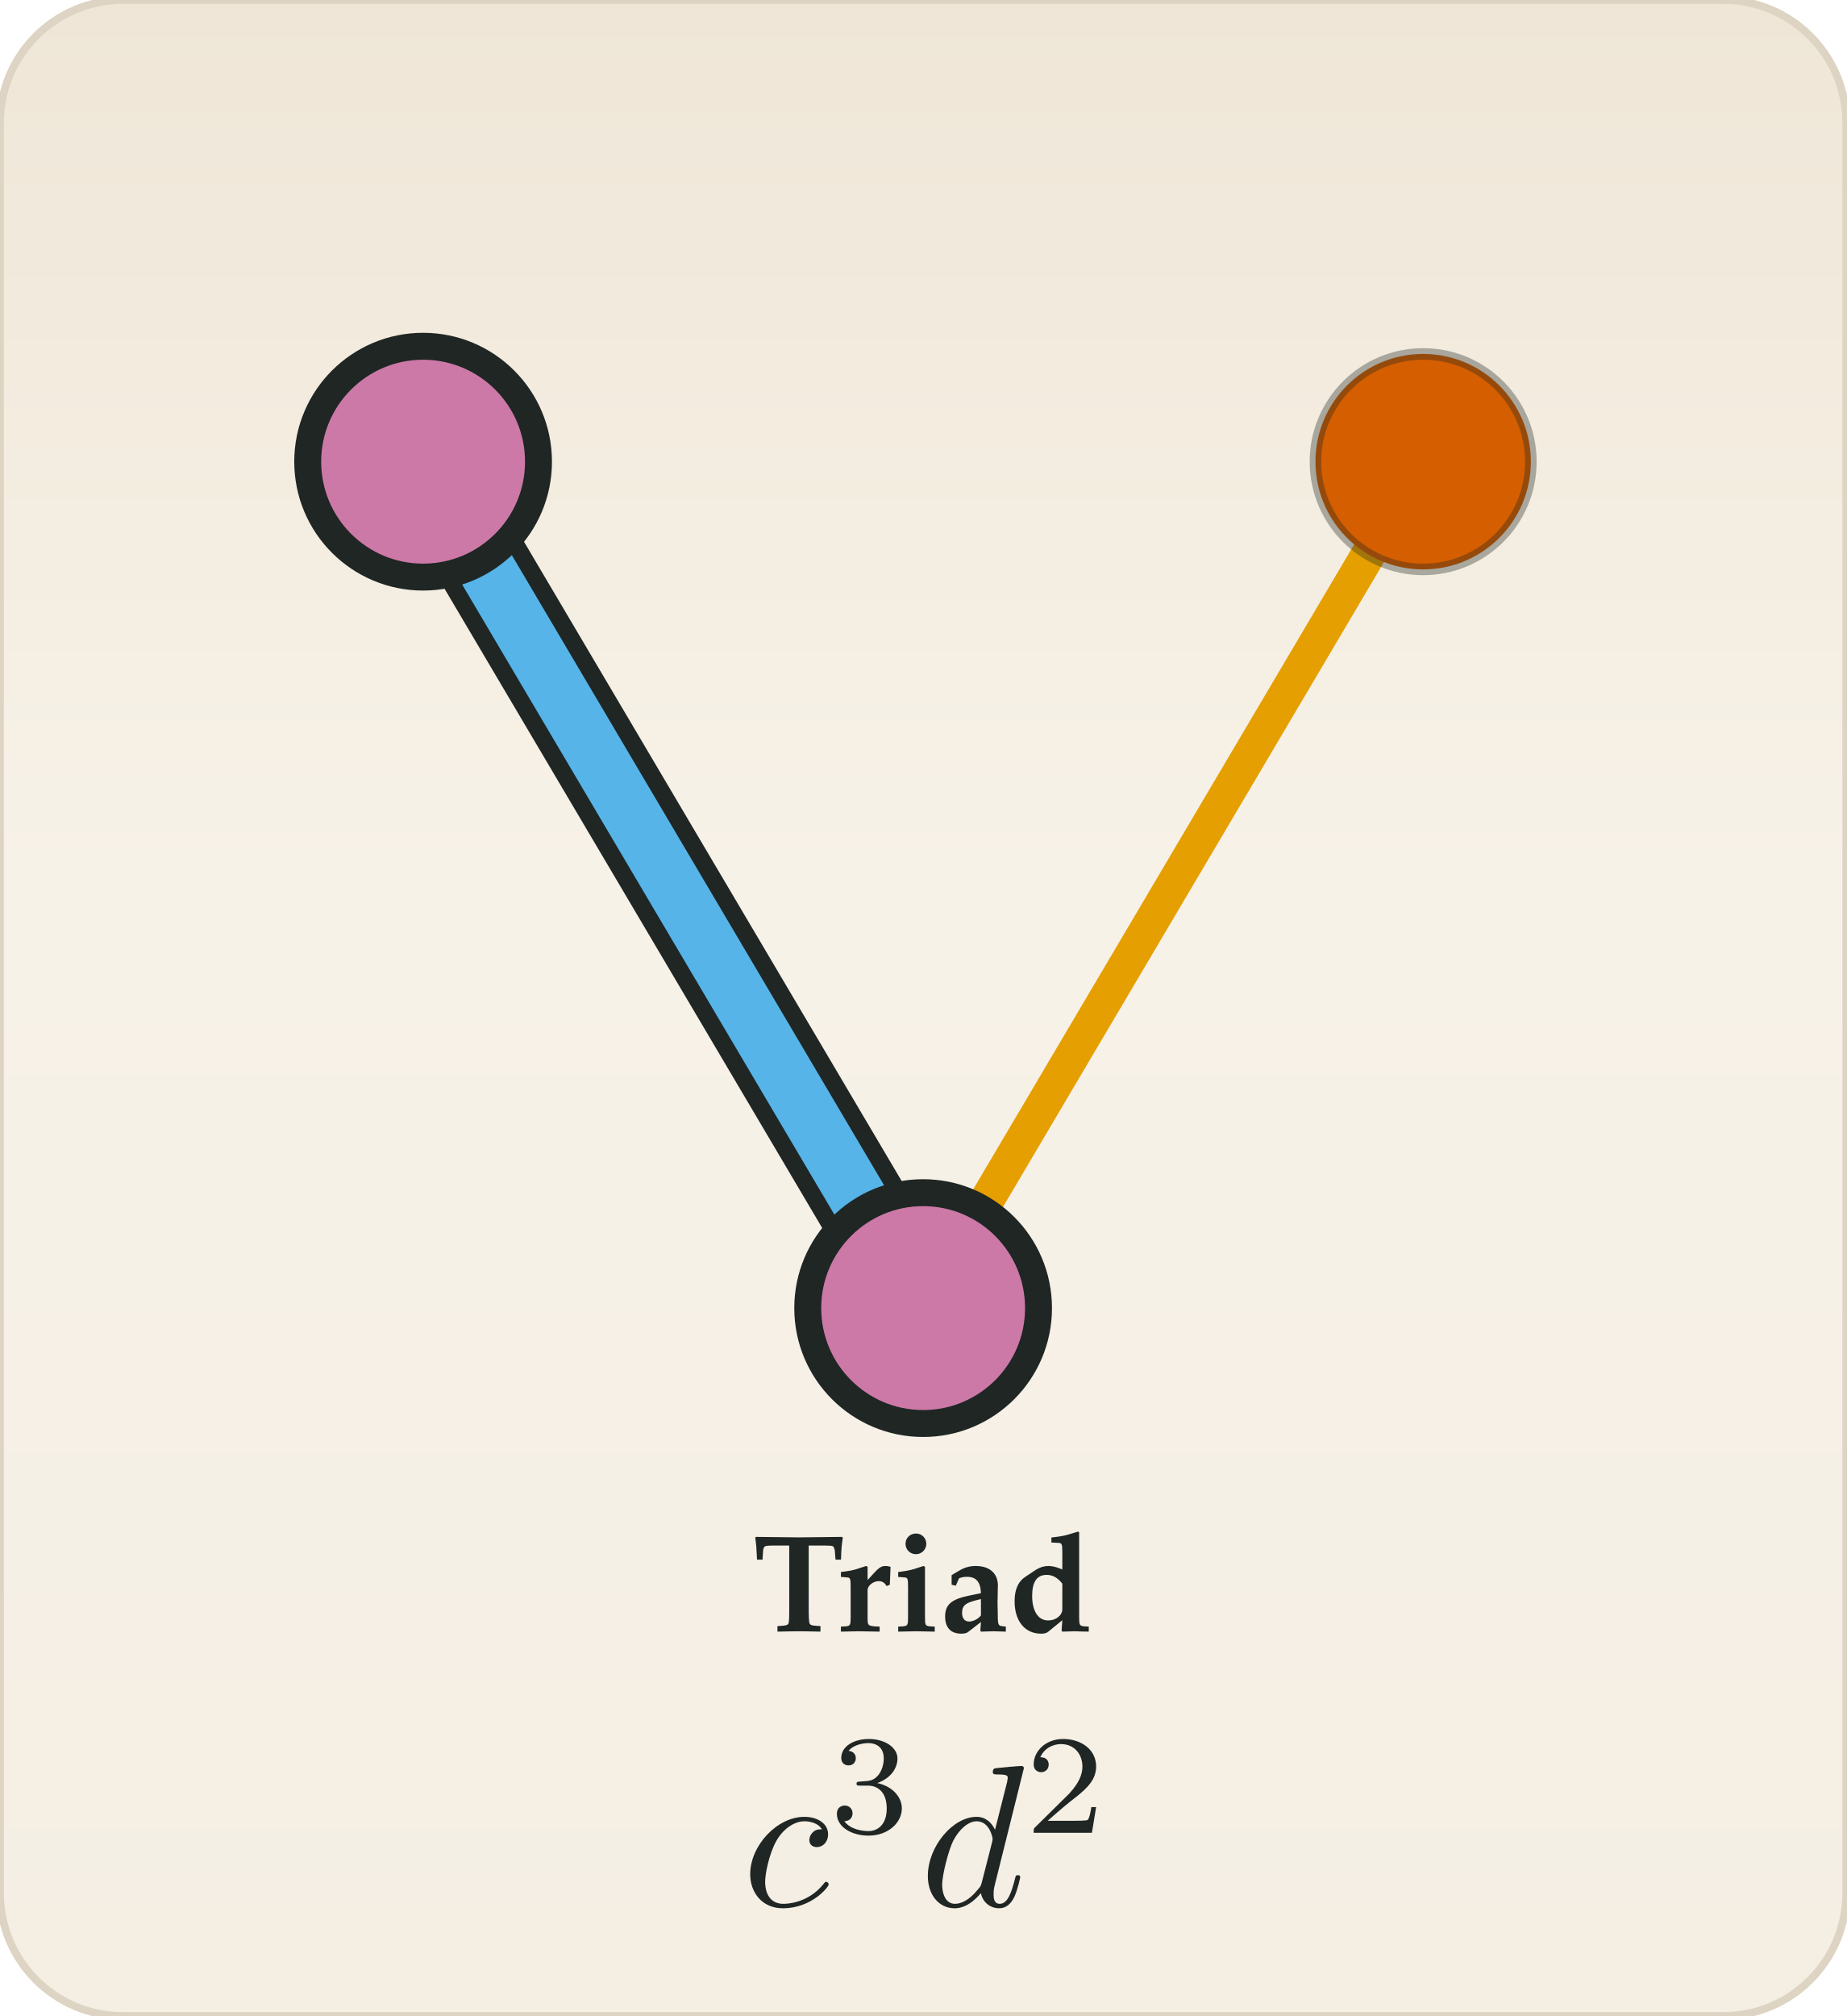
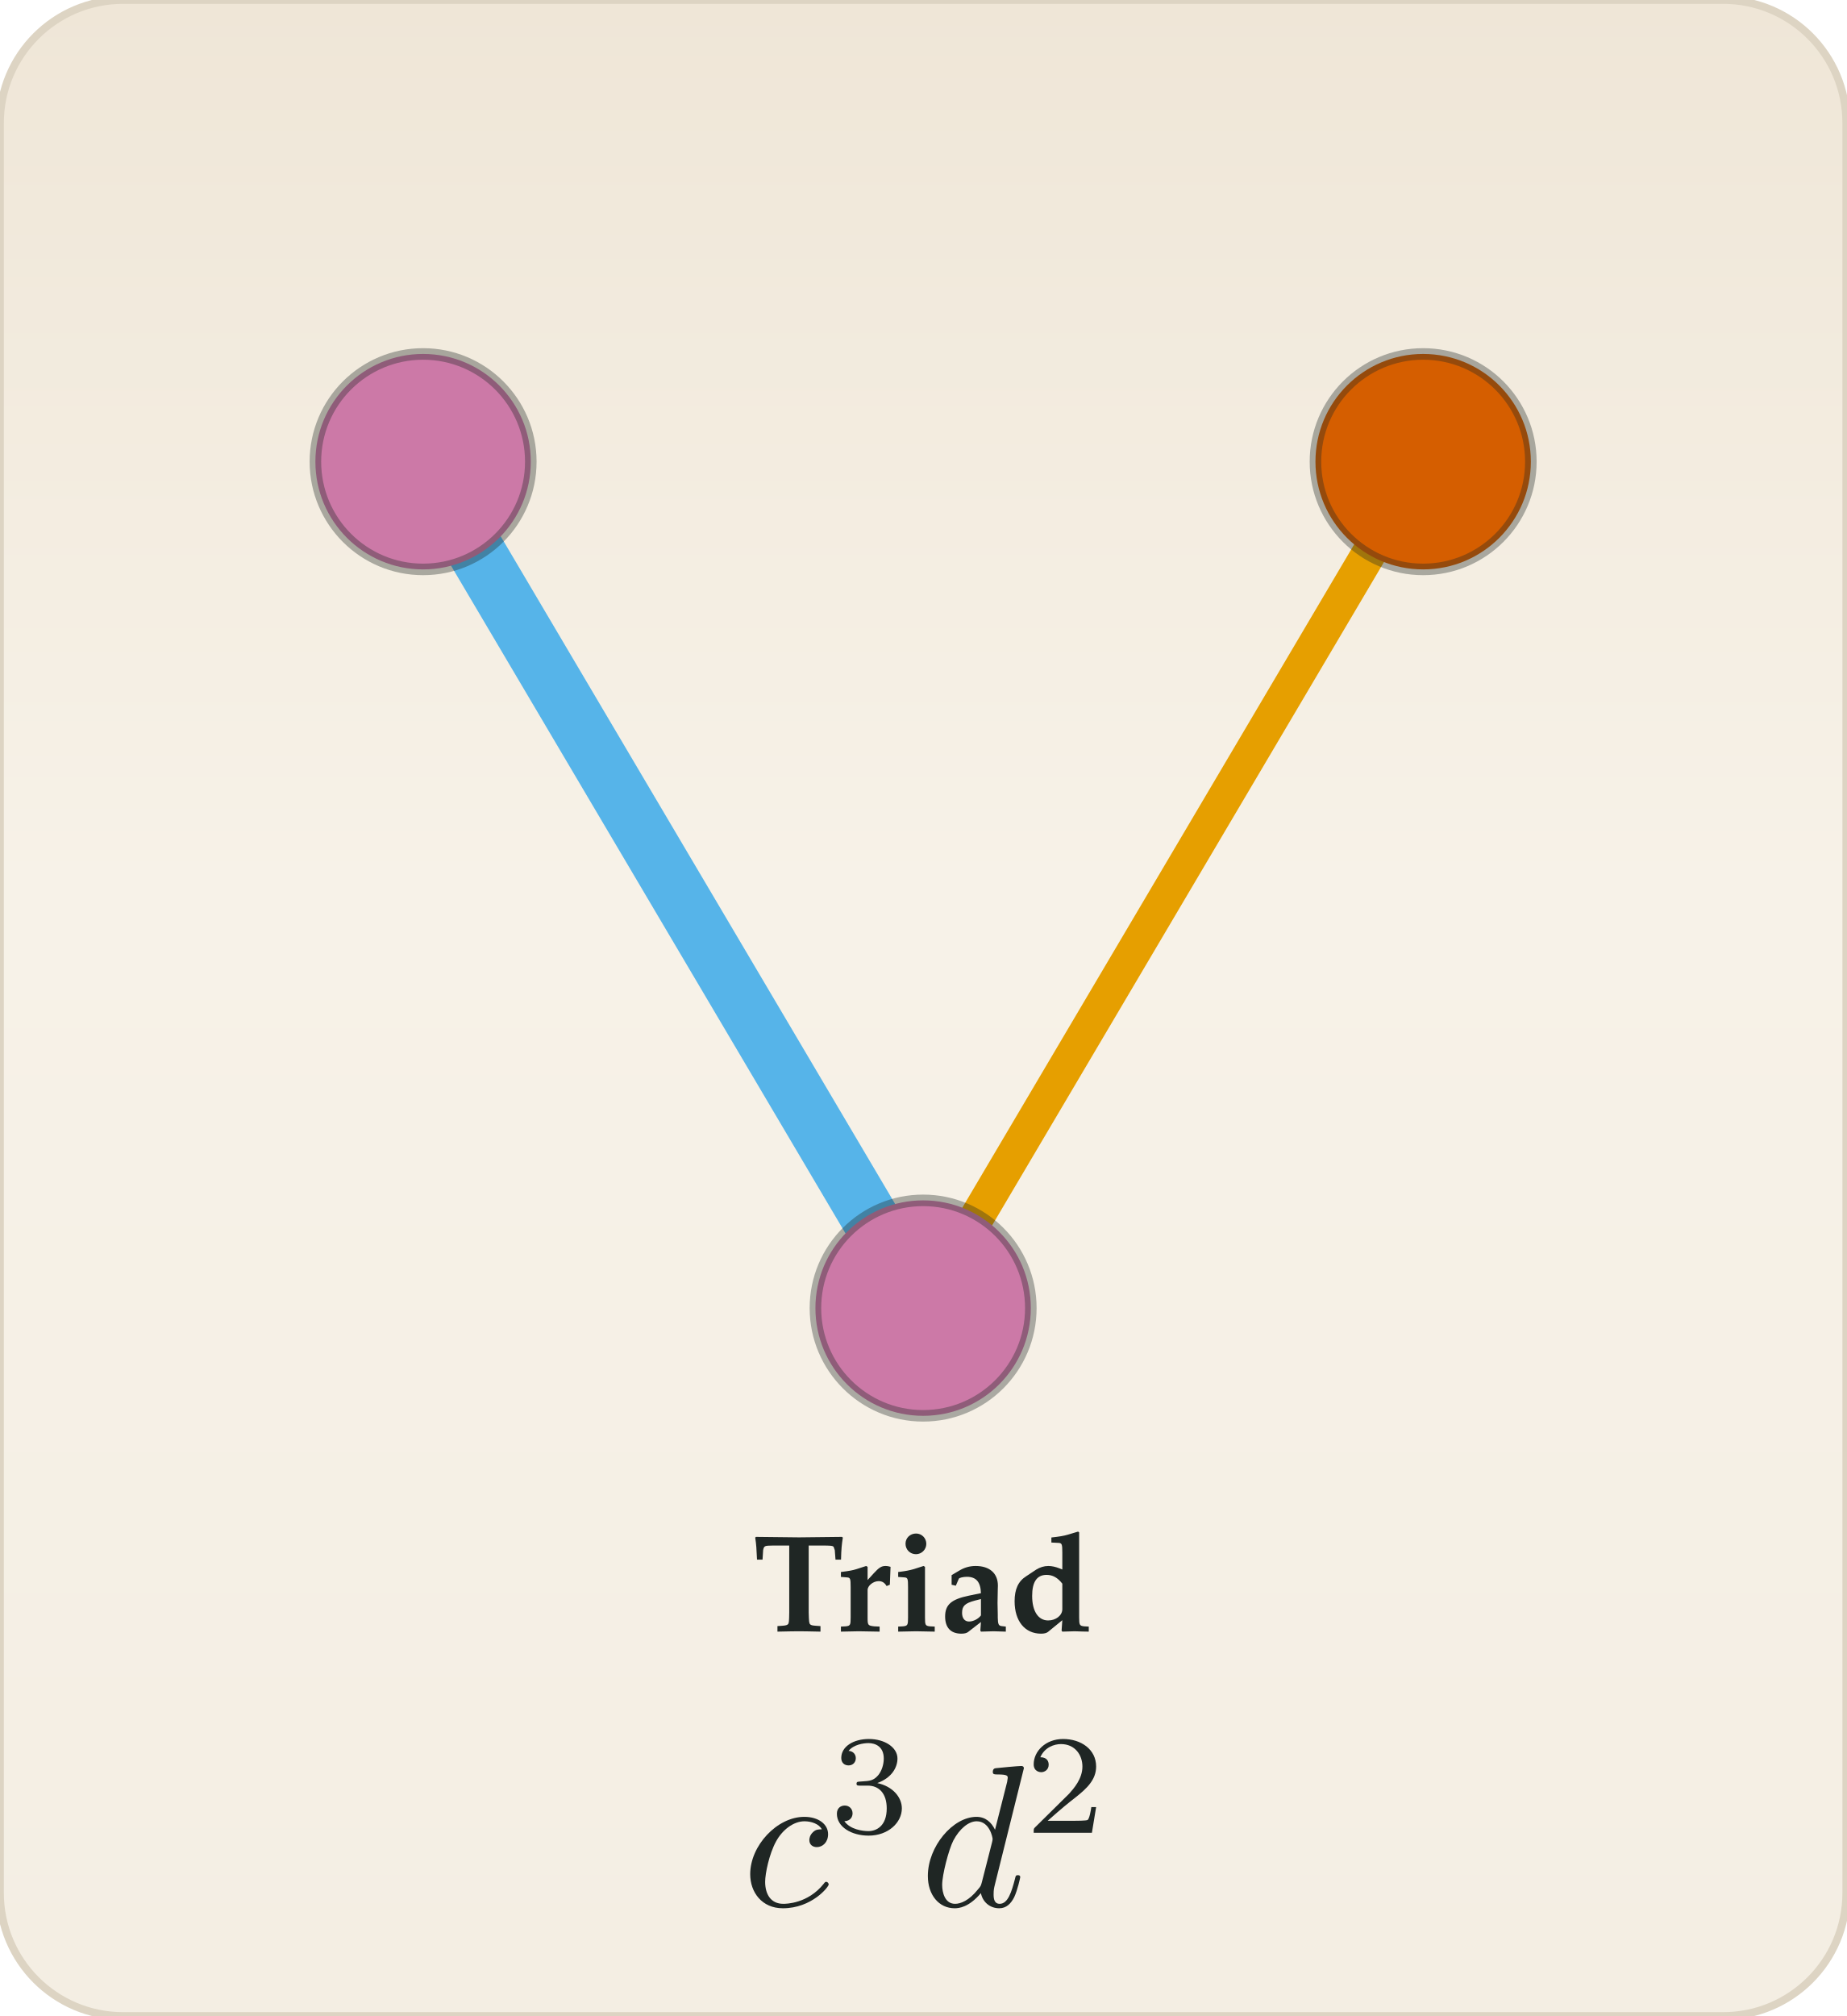
<svg xmlns="http://www.w3.org/2000/svg" xmlns:xlink="http://www.w3.org/1999/xlink" viewBox="0 0 240 262" width="240" height="262" role="img" aria-label="Triad (orbit 0)">
  <defs>
    <linearGradient id="paper" x1="0" y1="0" x2="0" y2="262" gradientUnits="userSpaceOnUse">
      <stop offset="0" stop-color="#efe6d7" />
      <stop offset="0.44" stop-color="#f7f2e8" />
      <stop offset="1" stop-color="#f4eee3" />
    </linearGradient>
  </defs>
  <rect width="240" height="262" rx="16" fill="url(#paper)" stroke="#ddd4c3" stroke-width="1" />
  <line x1="120.0" y1="170.0" x2="185.0" y2="60.0" stroke="#E69F00" stroke-width="4.5" stroke-linecap="round" />
-   <line x1="55.0" y1="60.0" x2="120.0" y2="170.0" stroke="#1f2624" stroke-width="12.0" stroke-linecap="round" />
  <line x1="55.0" y1="60.0" x2="120.0" y2="170.0" stroke="#56B4E9" stroke-width="7.5" stroke-linecap="round" />
-   <circle cx="55.0" cy="60.0" r="15" fill="#CC79A7" stroke="#1f2624" stroke-width="3.5" stroke-opacity="1.0" />
-   <circle cx="120.0" cy="170.0" r="15" fill="#CC79A7" stroke="#1f2624" stroke-width="3.5" stroke-opacity="1.0" />
+   <circle cx="55.0" cy="60.0" r="14" fill="#CC79A7" stroke="#1f2624" stroke-width="1.5" stroke-opacity="0.35" />
+   <circle cx="120.0" cy="170.0" r="14" fill="#CC79A7" stroke="#1f2624" stroke-width="1.5" stroke-opacity="0.35" />
  <circle cx="185.0" cy="60.0" r="14" fill="#D55E00" stroke="#1f2624" stroke-width="1.5" stroke-opacity="0.35" />
  <text x="120.0" y="212" text-anchor="middle" font-family="Iowan Old Style, Palatino Linotype, Book Antiqua, Georgia, serif" font-size="18" font-weight="600" fill="#1f2624">Triad</text>
  <svg x="97.52" y="226.00" width="44.97" height="22.00" viewBox="-69.599 -70.144 17.08 8.356" overflow="visible">
    <g fill="#1f2624">
      <defs>
        <path id="f0_g1-50" d="M3.522-1.269H3.285C3.264-1.116 3.194-.704 3.103-.635C3.048-.593 2.511-.593 2.413-.593H1.13C1.862-1.241 2.106-1.437 2.525-1.764C3.041-2.176 3.522-2.608 3.522-3.271C3.522-4.115 2.783-4.631 1.89-4.631C1.025-4.631 .439-4.024 .439-3.382C.439-3.027 .739-2.992 .809-2.992C.976-2.992 1.179-3.11 1.179-3.361C1.179-3.487 1.13-3.731 .767-3.731C.983-4.226 1.458-4.38 1.785-4.38C2.483-4.38 2.845-3.836 2.845-3.271C2.845-2.664 2.413-2.183 2.19-1.932L.509-.272C.439-.209 .439-.195 .439 0H3.313L3.522-1.269Z" />
        <path id="f0_g1-51" d="M1.904-2.329C2.448-2.329 2.838-1.953 2.838-1.206C2.838-.342 2.336-.084 1.932-.084C1.653-.084 1.039-.16 .746-.572C1.074-.586 1.151-.816 1.151-.962C1.151-1.186 .983-1.346 .767-1.346C.572-1.346 .377-1.227 .377-.941C.377-.286 1.102 .139 1.946 .139C2.915 .139 3.585-.509 3.585-1.206C3.585-1.75 3.138-2.294 2.371-2.455C3.103-2.72 3.368-3.243 3.368-3.668C3.368-4.219 2.734-4.631 1.96-4.631S.593-4.254 .593-3.696C.593-3.459 .746-3.327 .955-3.327C1.172-3.327 1.311-3.487 1.311-3.682C1.311-3.884 1.172-4.031 .955-4.045C1.2-4.352 1.681-4.428 1.939-4.428C2.253-4.428 2.692-4.275 2.692-3.668C2.692-3.375 2.594-3.055 2.413-2.838C2.183-2.573 1.988-2.559 1.639-2.538C1.465-2.525 1.451-2.525 1.416-2.518C1.402-2.518 1.346-2.504 1.346-2.427C1.346-2.329 1.409-2.329 1.527-2.329H1.904Z" />
        <path id="f0_g0-99" d="M3.945-3.786C3.786-3.786 3.646-3.786 3.507-3.646C3.347-3.497 3.328-3.328 3.328-3.258C3.328-3.019 3.507-2.909 3.696-2.909C3.985-2.909 4.254-3.148 4.254-3.547C4.254-4.035 3.786-4.403 3.078-4.403C1.733-4.403 .408-2.979 .408-1.574C.408-.677 .986 .11 2.022 .11C3.447 .11 4.284-.946 4.284-1.066C4.284-1.126 4.224-1.196 4.164-1.196C4.115-1.196 4.095-1.176 4.035-1.096C3.248-.11 2.162-.11 2.042-.11C1.415-.11 1.146-.598 1.146-1.196C1.146-1.604 1.345-2.57 1.684-3.188C1.993-3.756 2.54-4.184 3.088-4.184C3.427-4.184 3.806-4.055 3.945-3.786Z" />
        <path id="f0_g0-100" d="M5.141-6.804C5.141-6.814 5.141-6.914 5.011-6.914C4.862-6.914 3.915-6.824 3.746-6.804C3.666-6.795 3.606-6.745 3.606-6.615C3.606-6.496 3.696-6.496 3.846-6.496C4.324-6.496 4.344-6.426 4.344-6.326L4.314-6.127L3.716-3.766C3.537-4.134 3.248-4.403 2.8-4.403C1.634-4.403 .399-2.939 .399-1.484C.399-.548 .946 .11 1.724 .11C1.923 .11 2.421 .07 3.019-.638C3.098-.219 3.447 .11 3.925 .11C4.274 .11 4.503-.12 4.663-.438C4.832-.797 4.961-1.405 4.961-1.425C4.961-1.524 4.872-1.524 4.842-1.524C4.742-1.524 4.732-1.484 4.702-1.345C4.533-.697 4.354-.11 3.945-.11C3.676-.11 3.646-.369 3.646-.568C3.646-.807 3.666-.877 3.706-1.046L5.141-6.804ZM3.068-1.186C3.019-1.006 3.019-.986 2.869-.817C2.431-.269 2.022-.11 1.743-.11C1.245-.11 1.106-.658 1.106-1.046C1.106-1.544 1.425-2.77 1.654-3.228C1.963-3.816 2.411-4.184 2.809-4.184C3.457-4.184 3.597-3.367 3.597-3.308S3.577-3.188 3.567-3.138L3.068-1.186Z" />
      </defs>
      <g id="f0_page">
        <use x="-70.007" y="-61.898" xlink:href="#f0_g0-99" />
        <use x="-65.696" y="-65.513" xlink:href="#f0_g1-51" />
        <use x="-61.227" y="-61.898" xlink:href="#f0_g0-100" />
        <use x="-56.041" y="-65.513" xlink:href="#f0_g1-50" />
      </g>
    </g>
  </svg>
</svg>
